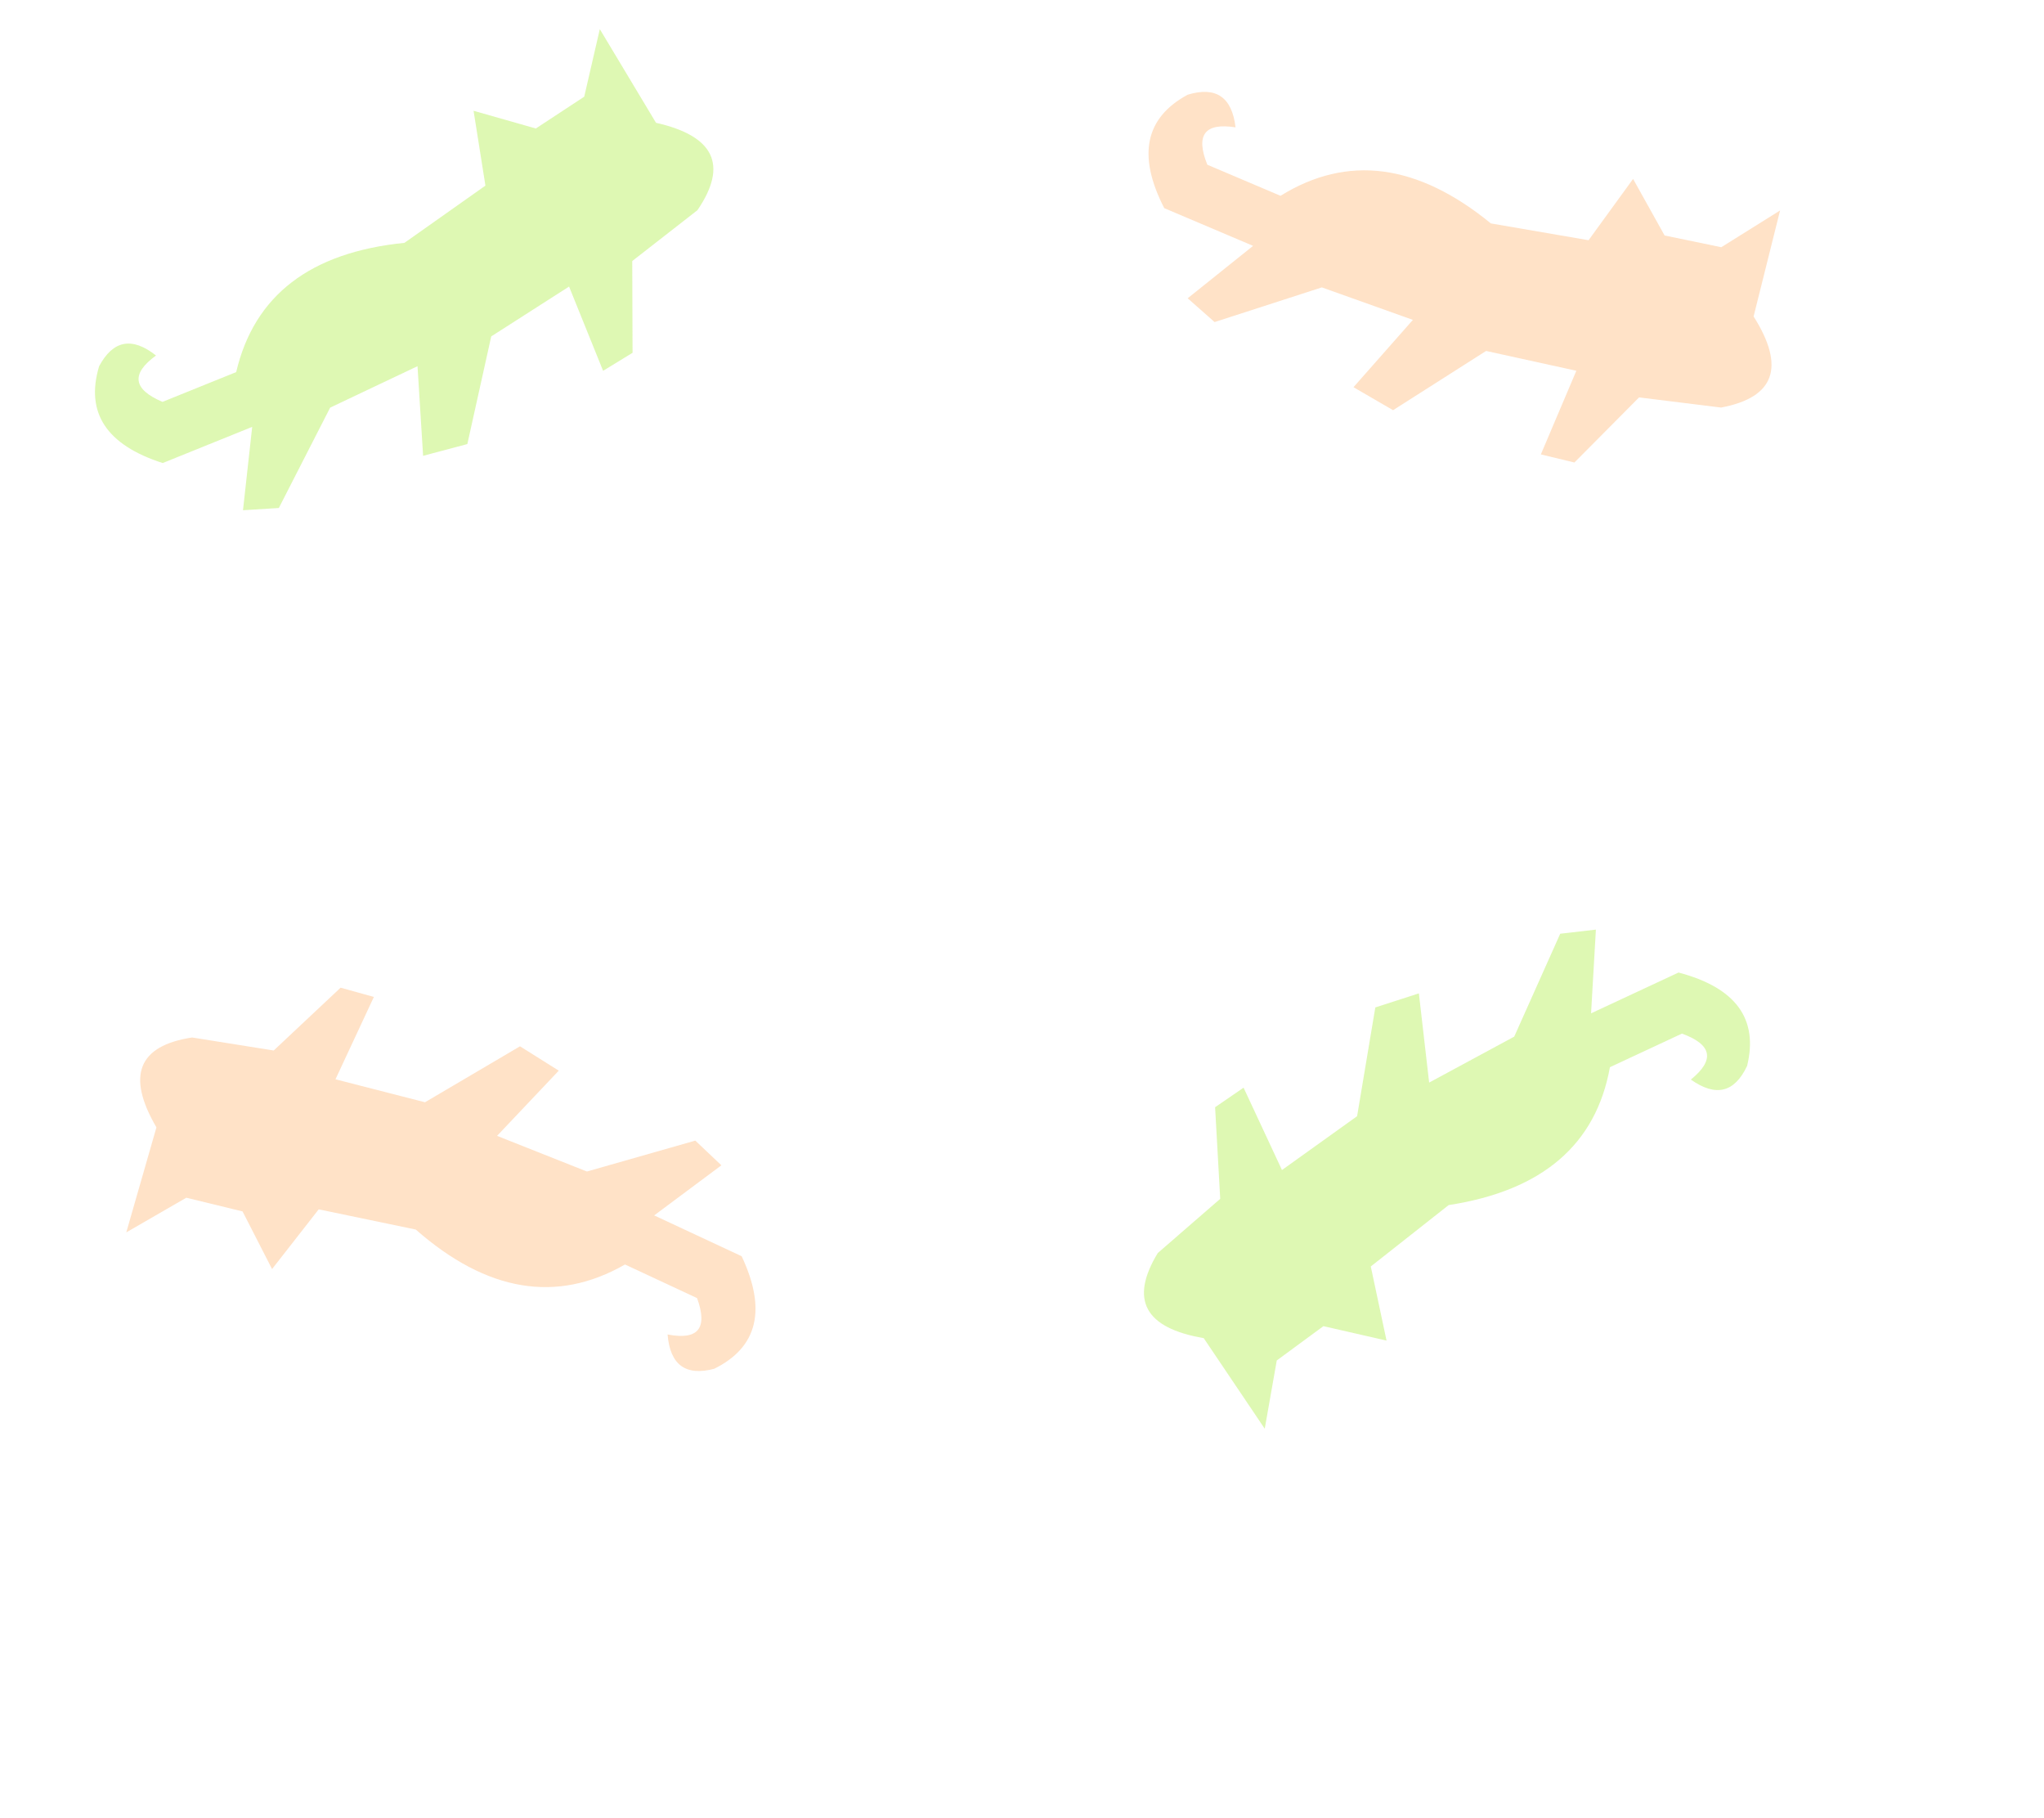
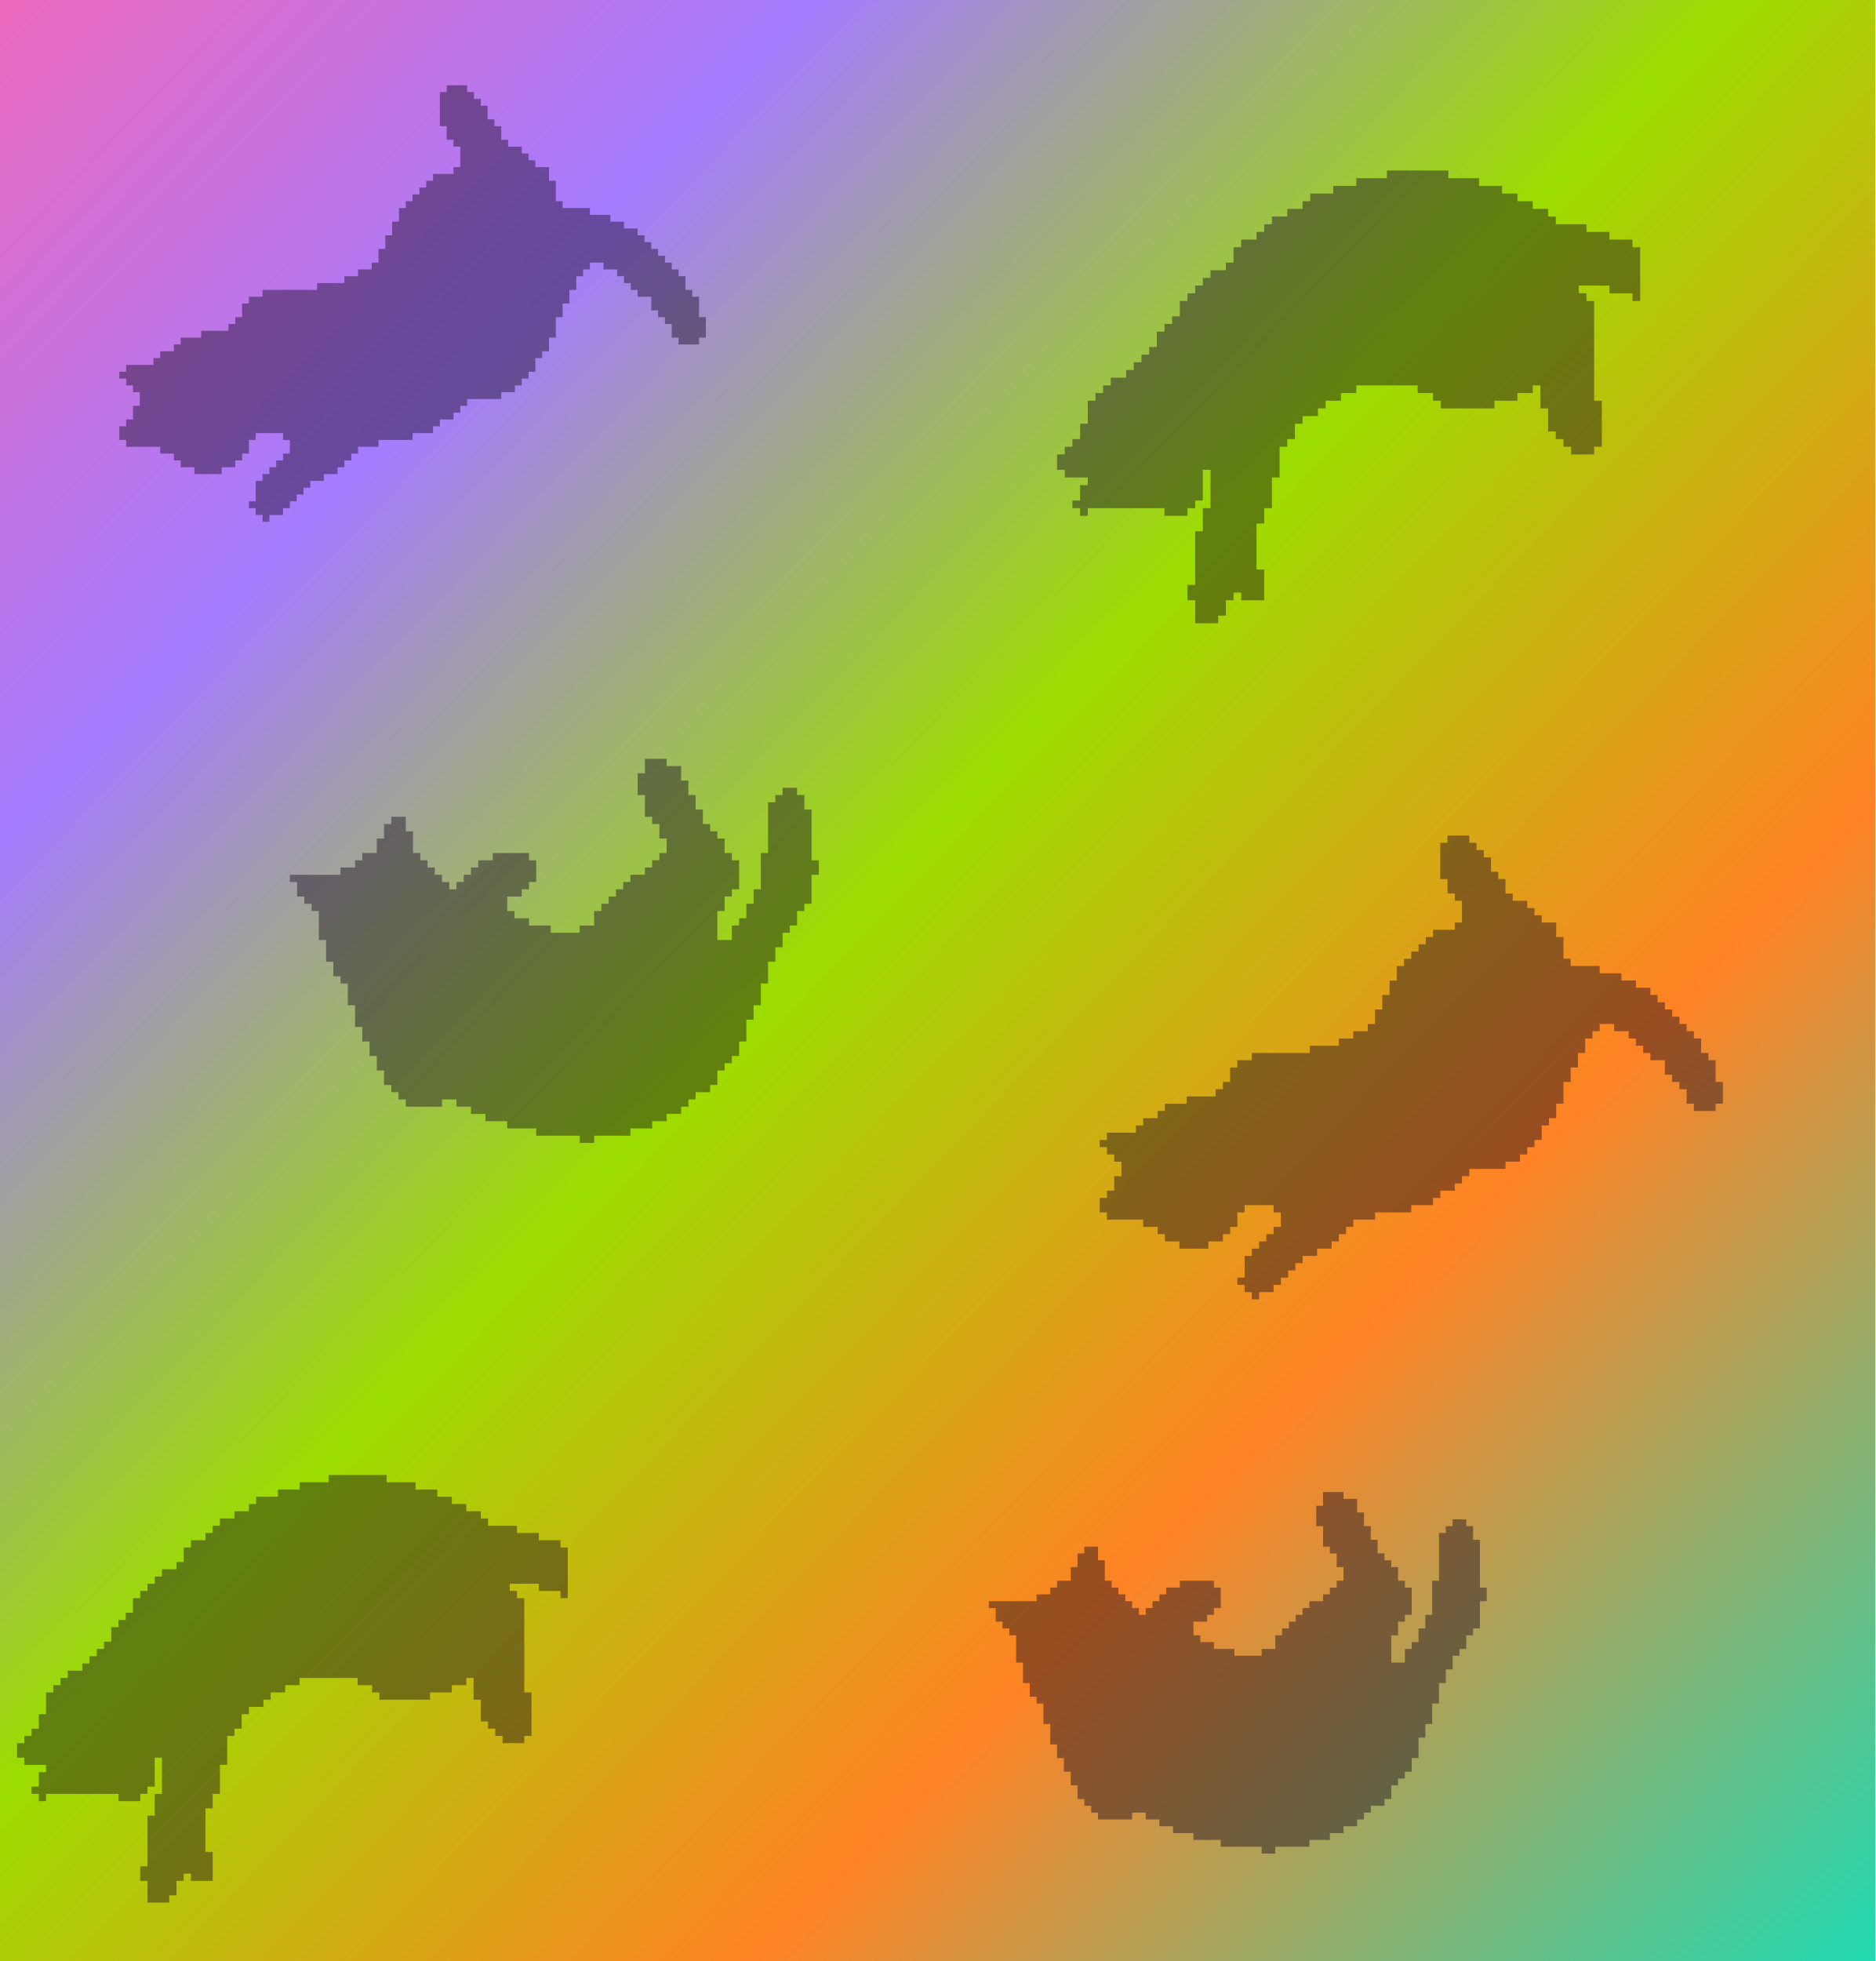
- <svg xmlns="http://www.w3.org/2000/svg" width="360" height="320" viewBox="0 0 360 320">
+ <svg xmlns="http://www.w3.org/2000/svg" width="440" height="460" viewBox="0 0 220 230">
  <defs>
-     <path id="cat" d="M8 53Q-4 43 4 33Q10 28 14 35Q6 37 12 43L26 43Q38 26 62 33L79 29L82 16L91 23L101 21L108 11L111 30Q124 39 112 47L98 51L92 66L86 67L86 51L70 54L59 70L51 69L56 54L39 55L24 68L18 66L25 53Z" />
+     <path id="leap" d="M33,55L33,56L32,56L32,57L30,57L30,58L28,58L28,59L27,59L27,60L26,60L26,61L25,61L25,62L24,62L24,63L22,63L22,64L21,64L21,63L20,63L20,62L19,62L19,61L20,61L20,58L21,58L21,57L22,57L22,56L23,56L23,55L24,55L24,54L25,54L25,52L24,52L24,51L20,51L20,52L19,52L19,54L18,54L18,55L17,55L17,56L15,56L15,57L11,57L11,56L9,56L9,55L8,55L8,54L6,54L6,53L1,53L1,52L0,52L0,50L1,50L1,49L2,49L2,47L3,47L3,45L2,45L2,44L1,44L1,43L0,43L0,42L1,42L1,41L5,41L5,40L6,40L6,39L8,39L8,38L9,38L9,37L12,37L12,36L16,36L16,35L17,35L17,34L18,34L18,32L19,32L19,31L21,31L21,30L29,30L29,29L33,29L33,28L35,28L35,27L37,27L37,26L38,26L38,24L39,24L39,22L40,22L40,20L41,20L41,18L42,18L42,17L43,17L43,16L44,16L44,15L45,15L45,14L46,14L46,13L49,13L49,12L50,12L50,9L49,9L49,8L48,8L48,6L47,6L47,1L48,1L48,0L51,0L51,1L52,1L52,2L53,2L53,3L54,3L54,5L55,5L55,6L56,6L56,8L57,8L57,9L59,9L59,10L60,10L60,11L61,11L61,12L63,12L63,14L64,14L64,17L65,17L65,18L69,18L69,19L72,19L72,20L74,20L74,21L76,21L76,22L77,22L77,23L78,23L78,24L79,24L79,25L80,25L80,26L81,26L81,27L82,27L82,28L83,28L83,30L84,30L84,31L85,31L85,34L86,34L86,37L85,37L85,38L82,38L82,37L81,37L81,35L80,35L80,34L79,34L79,33L78,33L78,31L76,31L76,30L75,30L75,29L74,29L74,28L73,28L73,27L71,27L71,26L69,26L69,27L68,27L68,28L67,28L67,30L66,30L66,32L65,32L65,34L64,34L64,37L63,37L63,39L62,39L62,40L61,40L61,42L60,42L60,43L59,43L59,44L58,44L58,45L56,45L56,46L51,46L51,47L50,47L50,48L49,48L49,49L47,49L47,50L46,50L46,51L43,51L43,52L38,52L38,53L35,53L35,54L34,54L34,55Z" />
+     <path id="roll" d="M63,36L63,39L62,39L62,41L61,41L61,42L60,42L60,43L59,43L59,45L58,45L58,46L56,46L56,47L55,47L55,48L54,48L54,49L52,49L52,50L50,50L50,51L47,51L47,52L42,52L42,53L40,53L40,52L34,52L34,51L30,51L30,50L27,50L27,49L25,49L25,48L23,48L23,47L21,47L21,48L16,48L16,47L15,47L15,46L14,46L14,45L13,45L13,43L12,43L12,41L11,41L11,39L10,39L10,37L9,37L9,34L8,34L8,31L7,31L7,30L6,30L6,28L5,28L5,25L4,25L4,21L3,21L3,20L2,20L2,19L1,19L1,17L0,17L0,16L7,16L7,15L9,15L9,14L10,14L10,13L12,13L12,11L13,11L13,9L14,9L14,8L16,8L16,10L17,10L17,13L18,13L18,14L19,14L19,15L20,15L20,16L21,16L21,17L22,17L22,18L23,18L23,17L24,17L24,16L25,16L25,15L26,15L26,14L28,14L28,13L33,13L33,14L34,14L34,17L33,17L33,18L32,18L32,19L30,19L30,21L31,21L31,22L33,22L33,23L36,23L36,24L40,24L40,23L42,23L42,21L43,21L43,20L44,20L44,19L45,19L45,18L46,18L46,17L47,17L47,16L49,16L49,15L50,15L50,14L51,14L51,13L52,13L52,11L51,11L51,9L50,9L50,8L49,8L49,5L48,5L48,2L49,2L49,0L52,0L52,1L54,1L54,3L55,3L55,5L56,5L56,7L57,7L57,9L58,9L58,10L59,10L59,11L60,11L60,13L61,13L61,14L62,14L62,18L61,18L61,19L60,19L60,21L59,21L59,25L61,25L61,23L62,23L62,22L63,22L63,20L64,20L64,18L65,18L65,13L66,13L66,6L67,6L67,5L68,5L68,4L70,4L70,5L71,5L71,7L72,7L72,14L73,14L73,16L72,16L72,20L71,20L71,21L70,21L70,23L69,23L69,24L68,24L68,26L67,26L67,28L66,28L66,31L65,31L65,34L64,34L64,36Z" />
+     <path id="arch" d="M70,30L71,30L71,36L70,36L70,37L67,37L67,36L66,36L66,35L65,35L65,34L64,34L64,31L63,31L63,28L62,28L62,29L60,29L60,30L57,30L57,31L50,31L50,30L49,30L49,29L47,29L47,28L39,28L39,29L37,29L37,30L35,30L35,31L34,31L34,32L32,32L32,33L31,33L31,35L30,35L30,36L29,36L29,40L28,40L28,44L27,44L27,46L26,46L26,52L27,52L27,56L24,56L24,55L23,55L23,56L22,56L22,58L21,58L21,59L18,59L18,56L17,56L17,54L18,54L18,47L19,47L19,44L20,44L20,39L19,39L19,43L18,43L18,44L17,44L17,45L14,45L14,44L4,44L4,45L3,45L3,44L2,44L2,43L3,43L3,41L4,41L4,40L1,40L1,39L0,39L0,37L1,37L1,36L2,36L2,35L3,35L3,33L4,33L4,30L5,30L5,29L6,29L6,28L7,28L7,27L9,27L9,26L10,26L10,25L11,25L11,24L12,24L12,23L13,23L13,21L14,21L14,20L15,20L15,19L16,19L16,17L17,17L17,16L18,16L18,15L19,15L19,14L20,14L20,13L22,13L22,12L23,12L23,10L24,10L24,9L26,9L26,8L27,8L27,7L28,7L28,6L30,6L30,5L32,5L32,4L33,4L33,3L36,3L36,2L39,2L39,1L43,1L43,0L51,0L51,1L55,1L55,2L58,2L58,3L60,3L60,4L62,4L62,5L64,5L64,6L65,6L65,7L69,7L69,8L72,8L72,9L75,9L75,10L76,10L76,17L75,17L75,16L72,16L72,15L68,15L68,16L69,16L69,17L70,17Z" />
+     <linearGradient id="colors" x2="1" y2="1">
+       <stop stop-color="#ee68bb" />
+       <stop offset=".22" stop-color="#a47cff" />
+       <stop offset=".46" stop-color="#9cdd00" />
+       <stop offset=".7" stop-color="#ff8224" />
+       <stop offset="1" stop-color="#1cdbb5" />
+     </linearGradient>
  </defs>
-   <g fill="#91e600" opacity=".3">
-     <use href="#cat" transform="translate(12 10) rotate(-22 60 40)" />
-     <use href="#cat" transform="translate(194 165) rotate(155 60 40)" />
-   </g>
-   <g fill="#ff922f" opacity=".27">
-     <use href="#cat" transform="translate(198 5) rotate(23 60 40)" />
-     <use href="#cat" transform="translate(18 171) rotate(-155 60 40)" />
+   <path fill="url(#colors)" d="M0 0H220V230H0Z" />
+   <g fill="#13061f" opacity=".43">
+     <use href="#leap" transform="translate(14 10) scale(.8)" />
+     <use href="#arch" transform="translate(124 20) scale(.9)" />
+     <use href="#roll" transform="translate(34 89) scale(.85)" />
+     <use href="#leap" transform="translate(129 98) scale(.85)" />
+     <use href="#arch" transform="translate(2 173) scale(.85)" />
+     <use href="#roll" transform="translate(116 175) scale(.8)" />
  </g>
</svg>
